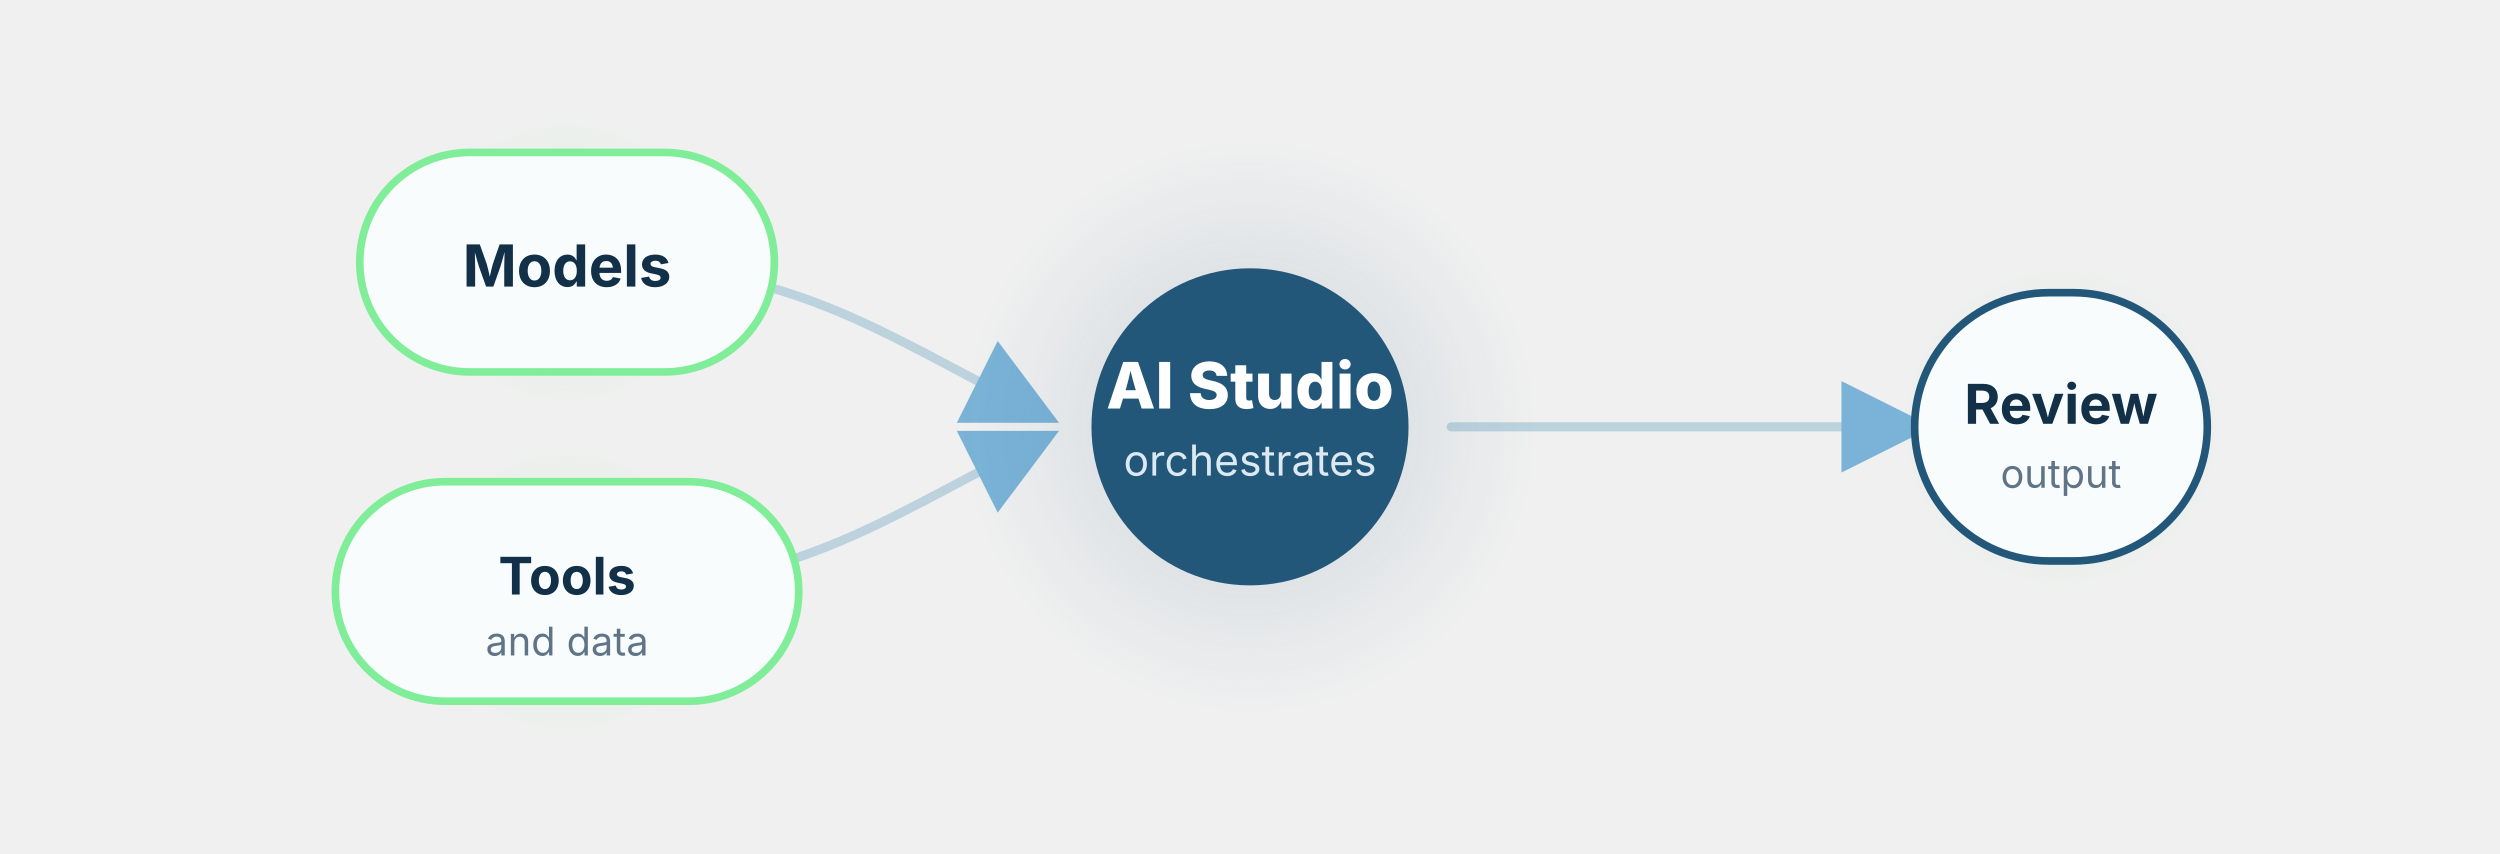
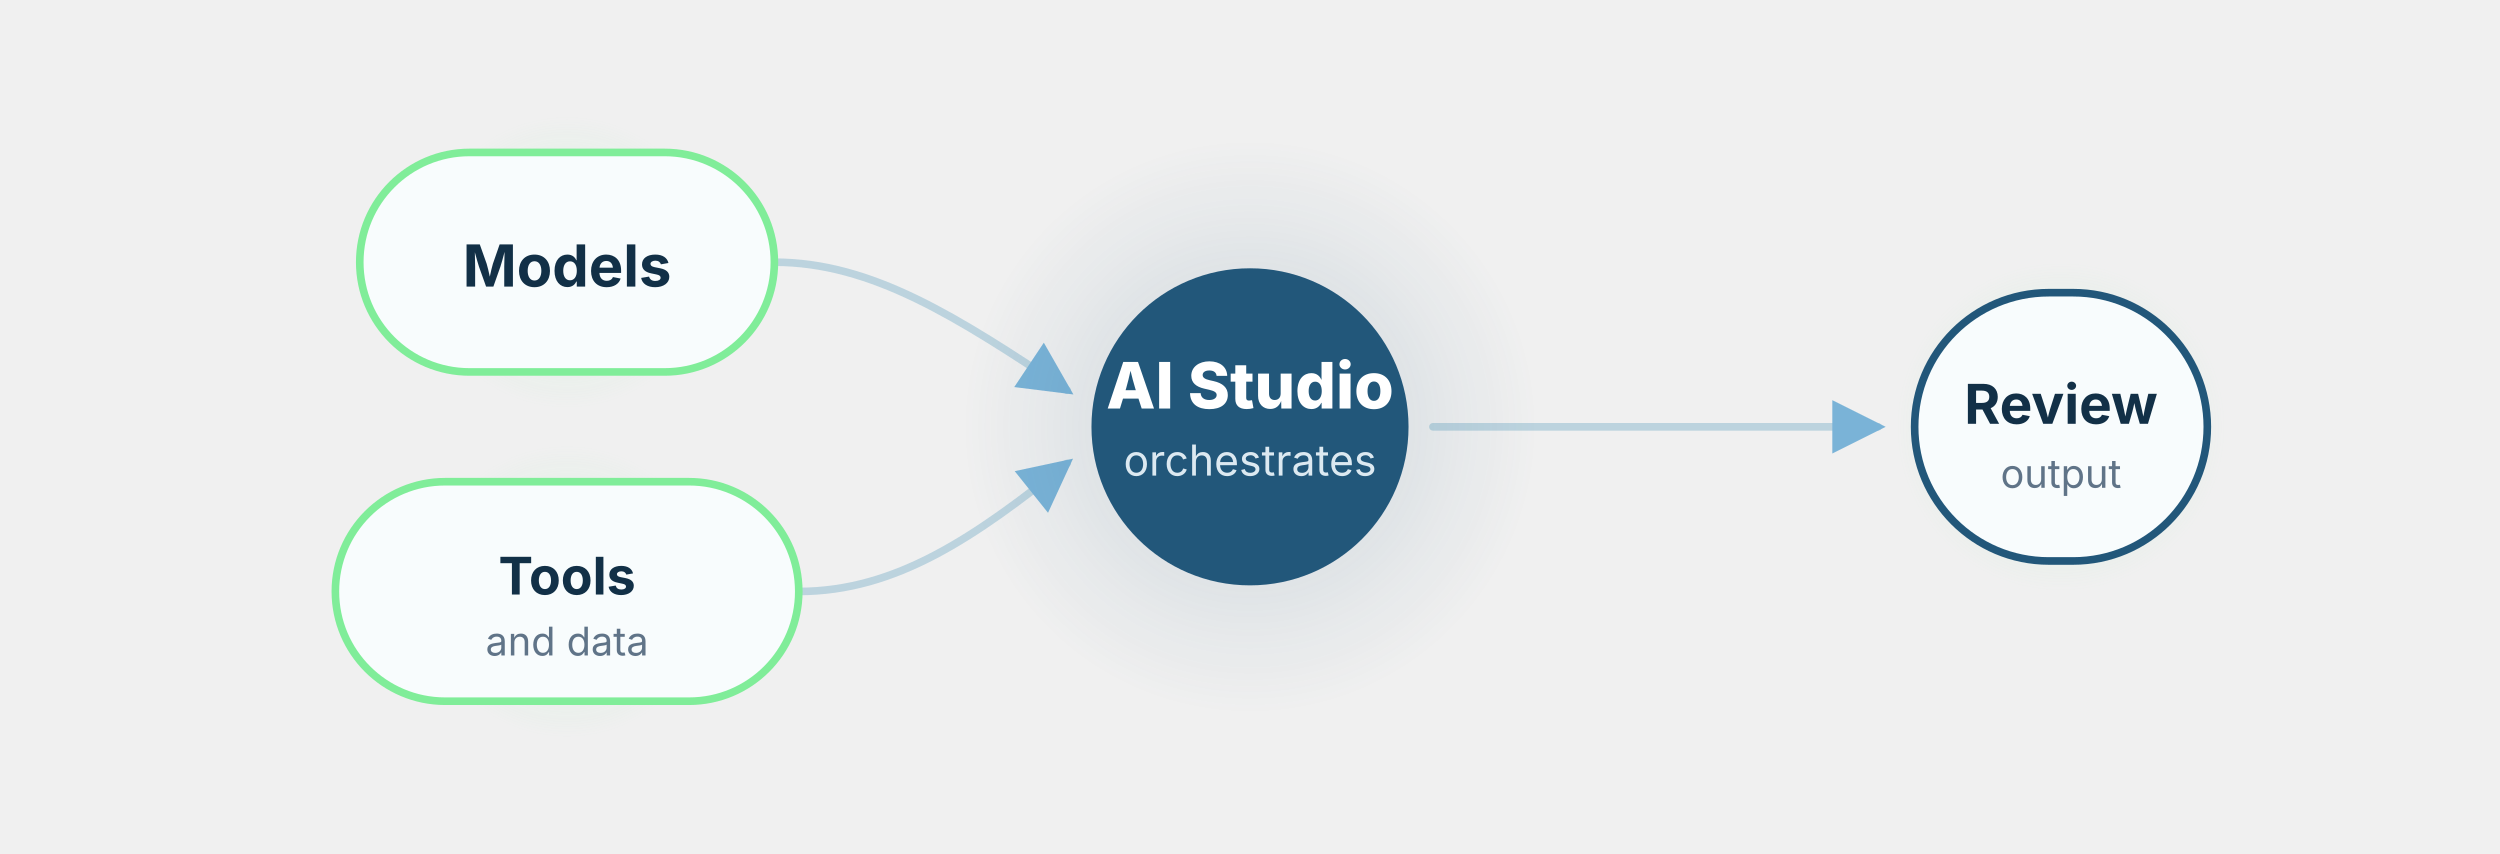
<svg xmlns="http://www.w3.org/2000/svg" viewBox="0 0 820 280" role="img" aria-labelledby="title desc">
  <defs>
    <radialGradient id="ai-blue" cx="50%" cy="50%" r="50%">
      <stop offset="0%" stop-color="#22577A" stop-opacity="0.18" />
      <stop offset="100%" stop-color="#22577A" stop-opacity="0" />
    </radialGradient>
    <radialGradient id="ai-green" cx="50%" cy="50%" r="50%">
      <stop offset="0%" stop-color="#80ED99" stop-opacity="0.24" />
      <stop offset="100%" stop-color="#80ED99" stop-opacity="0" />
    </radialGradient>
-     <marker id="ai-arrow" markerWidth="10" markerHeight="10" refX="8" refY="5" orient="auto">
-       <path d="M0 0 10 5 0 10Z" fill="#7AB3D7" />
+     <marker id="ai-arrow" markerWidth="7" markerHeight="7" refX="6" refY="3.5" orient="auto">
+       <path d="M0 0 7 3.5 0 7Z" fill="#7AB3D7" />
    </marker>
  </defs>
-   <g fill="none" stroke="#BCD3DE" stroke-width="3" stroke-linecap="round" marker-end="url(#ai-arrow)">
-     <path d="M186 86 C260 86 286 108 342 136" />
-     <path d="M186 194 C260 194 286 172 342 144" />
-     <path d="M476 140 H628" />
+   <g fill="none" stroke="#BCD3DE" stroke-width="2.5" stroke-linecap="round" marker-end="url(#ai-arrow)">
+     <path d="M254 86 C286 86 314 104 350 128" />
+     <path d="M262 194 C294 194 320 176 350 152" />
+     <path d="M470 140 H616" />
  </g>
  <g fill="url(#ai-green)">
    <circle cx="186" cy="86" r="48" />
    <circle cx="186" cy="194" r="48" />
    <circle cx="676" cy="140" r="54" />
  </g>
  <g fill="url(#ai-blue)">
    <circle cx="410" cy="140" r="94" />
  </g>
  <g font-family="-apple-system,BlinkMacSystemFont,'Segoe UI',sans-serif" text-anchor="middle">
    <g transform="translate(118 50)">
      <rect width="136" height="72" rx="36" fill="#F8FCFD" stroke="#80ED99" stroke-width="2.5" />
      <text x="68" y="44" fill="#123047" font-size="19" font-weight="700">Models</text>
    </g>
    <g transform="translate(110 158)">
      <rect width="152" height="72" rx="36" fill="#F8FCFD" stroke="#80ED99" stroke-width="2.5" />
      <text x="76" y="37" fill="#123047" font-size="17" font-weight="700">Tools</text>
      <text x="76" y="57" fill="#607488" font-size="13">and data</text>
    </g>
    <g transform="translate(332 88)">
      <circle cx="78" cy="52" r="52" fill="#22577A" />
      <text x="78" y="46" fill="#FFFFFF" font-size="21" font-weight="800">AI Studio</text>
      <text x="78" y="68" fill="#DCE9F1" font-size="14">orchestrates</text>
    </g>
    <g transform="translate(628 96)">
      <rect width="96" height="88" rx="44" fill="#F8FCFD" stroke="#22577A" stroke-width="2.5" />
      <text x="48" y="43" fill="#123047" font-size="18" font-weight="700">Review</text>
      <text x="48" y="64" fill="#607488" font-size="13">output</text>
    </g>
  </g>
</svg>
